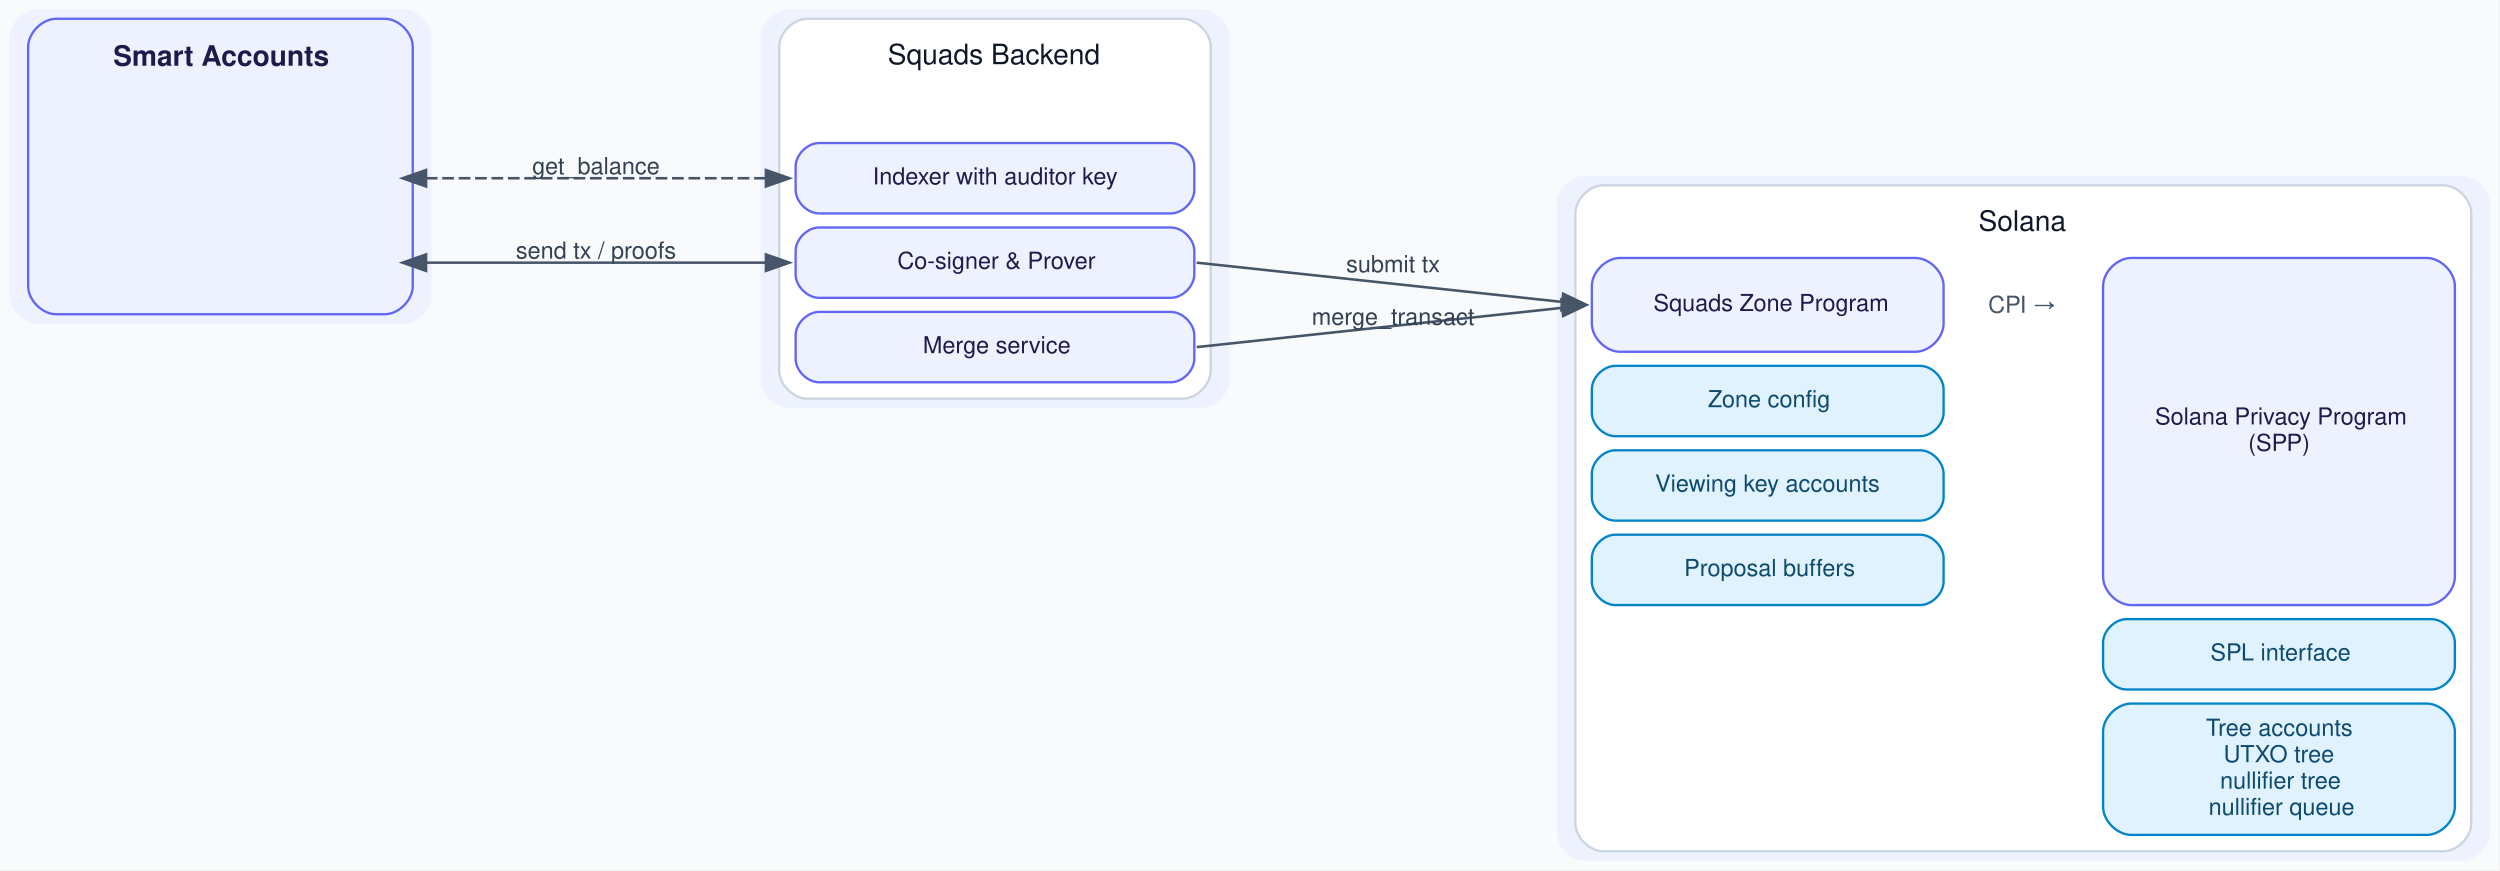
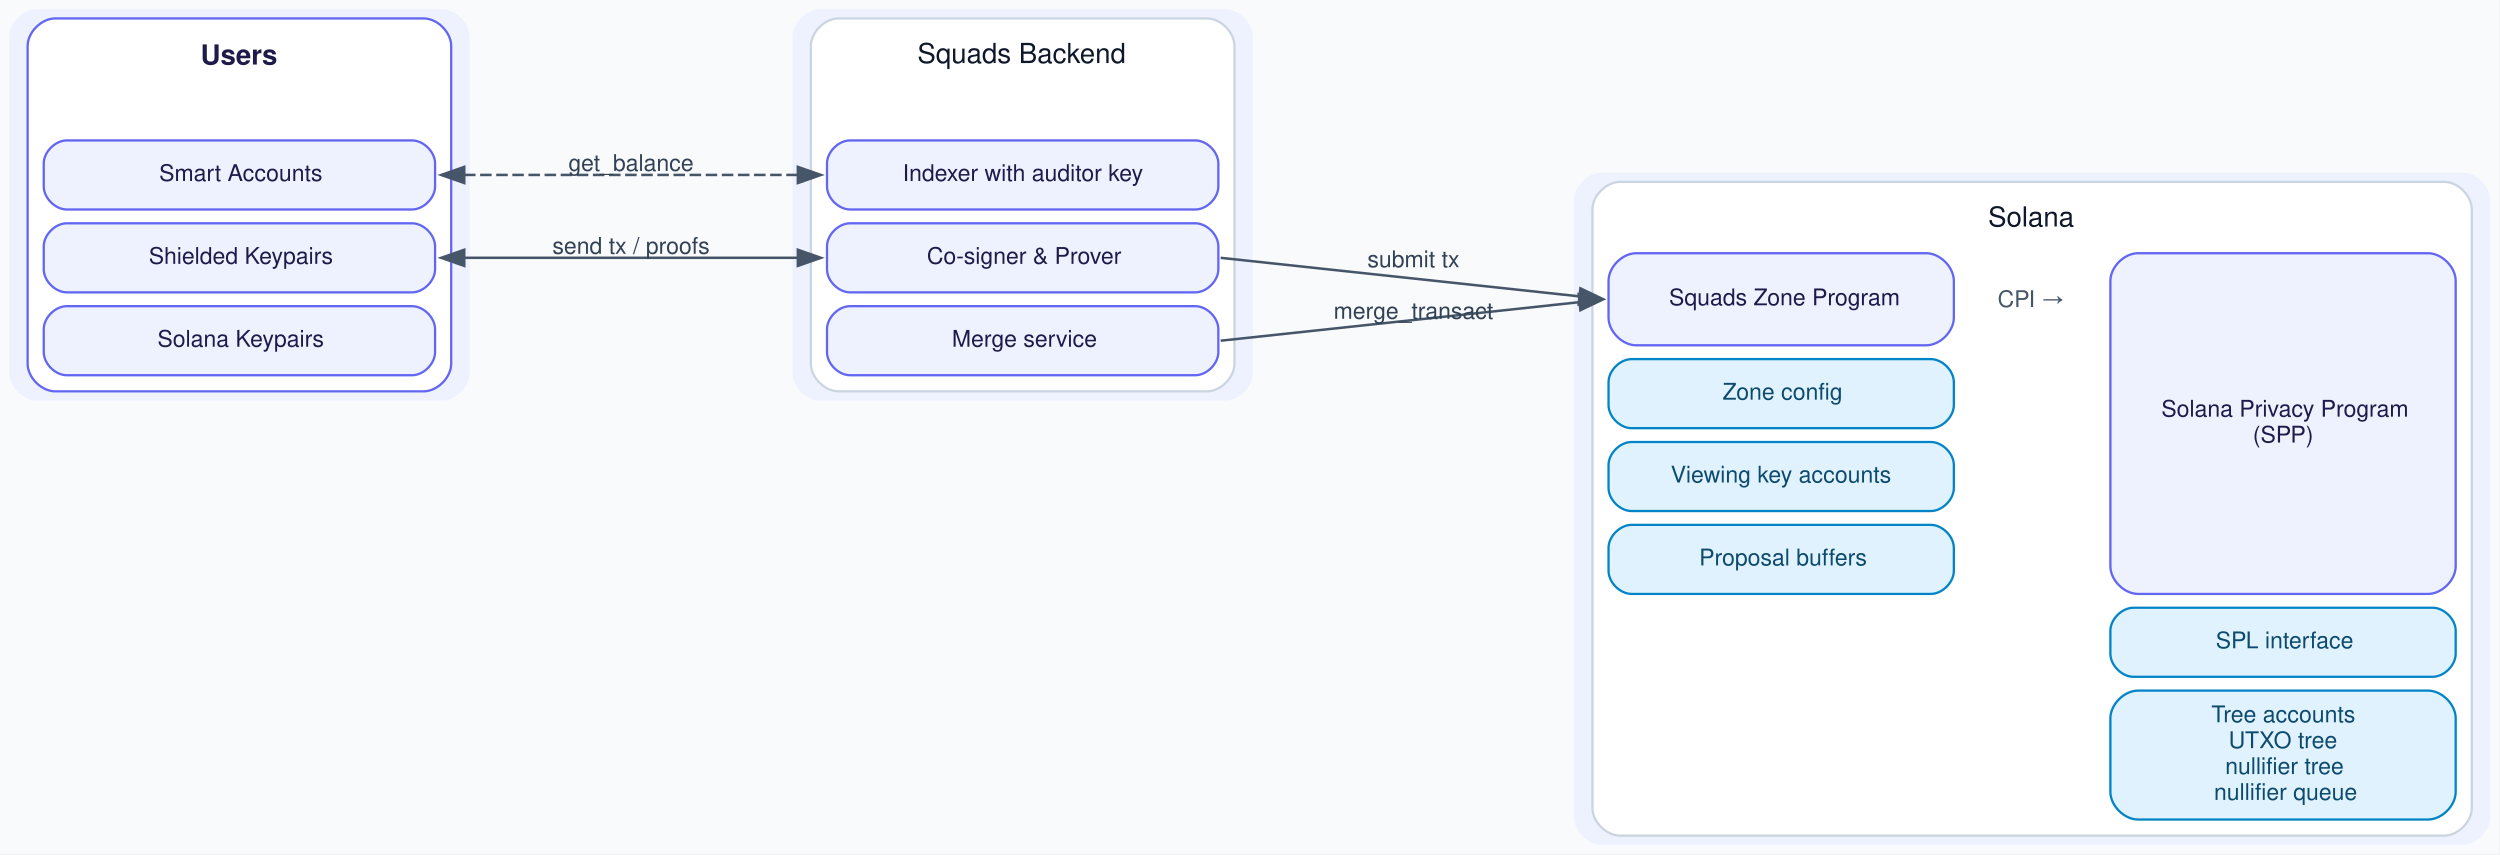
- <svg xmlns="http://www.w3.org/2000/svg" width="1066pt" height="371pt" viewBox="0.00 0.00 1066.00 371.00">
+ <svg xmlns="http://www.w3.org/2000/svg" width="1086pt" height="371pt" viewBox="0.00 0.00 1086.00 371.00">
  <g id="graph0" class="graph" transform="scale(1 1) rotate(0) translate(4 367)">
-     <polygon fill="#f8fafc" stroke="none" points="-4,4 -4,-367 1061.75,-367 1061.75,4 -4,4" />
+     <polygon fill="#f8fafc" stroke="none" points="-4,4 -4,-367 1081.75,-367 1081.75,4 -4,4" />
    <g id="node1" class="node">
-       <path fill="#eef2ff" stroke="none" stroke-width="1.2" d="M168,-363C168,-363 12,-363 12,-363 6,-363 0,-357 0,-351 0,-351 0,-241 0,-241 0,-235 6,-229 12,-229 12,-229 168,-229 168,-229 174,-229 180,-235 180,-241 180,-241 180,-351 180,-351 180,-357 174,-363 168,-363" />
-       <path fill="#eef2ff" stroke="none" d="M20,-233C20,-233 160,-233 160,-233 166,-233 172,-239 172,-245 172,-245 172,-347 172,-347 172,-353 166,-359 160,-359 160,-359 20,-359 20,-359 14,-359 8,-353 8,-347 8,-347 8,-245 8,-245 8,-239 14,-233 20,-233" />
-       <text xml:space="preserve" text-anchor="start" x="44.25" y="-338.98" font-family="Helvetica,sans-Serif" font-weight="bold" font-size="12.00" fill="#1e1b4b">Smart Accounts</text>
-       <path fill="none" stroke="#6366f1" d="M20,-233C20,-233 160,-233 160,-233 166,-233 172,-239 172,-245 172,-245 172,-347 172,-347 172,-353 166,-359 160,-359 160,-359 20,-359 20,-359 14,-359 8,-353 8,-347 8,-347 8,-245 8,-245 8,-239 14,-233 20,-233" />
+       <path fill="#eef2ff" stroke="none" stroke-width="1.2" d="M188,-363C188,-363 12,-363 12,-363 6,-363 0,-357 0,-351 0,-351 0,-205 0,-205 0,-199 6,-193 12,-193 12,-193 188,-193 188,-193 194,-193 200,-199 200,-205 200,-205 200,-351 200,-351 200,-357 194,-363 188,-363" />
+       <path fill="#ffffff" stroke="none" d="M20,-197C20,-197 180,-197 180,-197 186,-197 192,-203 192,-209 192,-209 192,-347 192,-347 192,-353 186,-359 180,-359 180,-359 20,-359 20,-359 14,-359 8,-353 8,-347 8,-347 8,-209 8,-209 8,-203 14,-197 20,-197" />
+       <text xml:space="preserve" text-anchor="start" x="83.12" y="-338.98" font-family="Helvetica,sans-Serif" font-weight="bold" font-size="12.00" fill="#1e1b4b">Users</text>
+       <path fill="#eef2ff" stroke="none" d="M25,-276C25,-276 175,-276 175,-276 180,-276 185,-281 185,-286 185,-286 185,-296 185,-296 185,-301 180,-306 175,-306 175,-306 25,-306 25,-306 20,-306 15,-301 15,-296 15,-296 15,-286 15,-286 15,-281 20,-276 25,-276" />
+       <path fill="none" stroke="#6366f1" d="M25,-276C25,-276 175,-276 175,-276 180,-276 185,-281 185,-286 185,-286 185,-296 185,-296 185,-301 180,-306 175,-306 175,-306 25,-306 25,-306 20,-306 15,-301 15,-296 15,-296 15,-286 15,-286 15,-281 20,-276 25,-276" />
+       <text xml:space="preserve" text-anchor="start" x="65.12" y="-288.38" font-family="Helvetica,sans-Serif" font-size="10.00" fill="#1e1b4b">Smart Accounts</text>
+       <path fill="#eef2ff" stroke="none" d="M25,-240C25,-240 175,-240 175,-240 180,-240 185,-245 185,-250 185,-250 185,-260 185,-260 185,-265 180,-270 175,-270 175,-270 25,-270 25,-270 20,-270 15,-265 15,-260 15,-260 15,-250 15,-250 15,-245 20,-240 25,-240" />
+       <path fill="none" stroke="#6366f1" d="M25,-240C25,-240 175,-240 175,-240 180,-240 185,-245 185,-250 185,-250 185,-260 185,-260 185,-265 180,-270 175,-270 175,-270 25,-270 25,-270 20,-270 15,-265 15,-260 15,-260 15,-250 15,-250 15,-245 20,-240 25,-240" />
+       <text xml:space="preserve" text-anchor="start" x="60.62" y="-252.38" font-family="Helvetica,sans-Serif" font-size="10.00" fill="#1e1b4b">Shielded Keypairs</text>
+       <path fill="#eef2ff" stroke="none" d="M25,-204C25,-204 175,-204 175,-204 180,-204 185,-209 185,-214 185,-214 185,-224 185,-224 185,-229 180,-234 175,-234 175,-234 25,-234 25,-234 20,-234 15,-229 15,-224 15,-224 15,-214 15,-214 15,-209 20,-204 25,-204" />
+       <path fill="none" stroke="#6366f1" d="M25,-204C25,-204 175,-204 175,-204 180,-204 185,-209 185,-214 185,-214 185,-224 185,-224 185,-229 180,-234 175,-234 175,-234 25,-234 25,-234 20,-234 15,-229 15,-224 15,-224 15,-214 15,-214 15,-209 20,-204 25,-204" />
+       <text xml:space="preserve" text-anchor="start" x="64.38" y="-216.38" font-family="Helvetica,sans-Serif" font-size="10.00" fill="#1e1b4b">Solana Keypairs</text>
+       <path fill="none" stroke="#6366f1" d="M20,-197C20,-197 180,-197 180,-197 186,-197 192,-203 192,-209 192,-209 192,-347 192,-347 192,-353 186,-359 180,-359 180,-359 20,-359 20,-359 14,-359 8,-353 8,-347 8,-347 8,-209 8,-209 8,-203 14,-197 20,-197" />
    </g>
    <g id="node2" class="node">
-       <path fill="#eef2ff" stroke="none" stroke-width="1.2" d="M508.25,-363C508.25,-363 332.25,-363 332.25,-363 326.25,-363 320.25,-357 320.25,-351 320.25,-351 320.25,-205 320.25,-205 320.25,-199 326.25,-193 332.25,-193 332.25,-193 508.25,-193 508.25,-193 514.25,-193 520.25,-199 520.25,-205 520.25,-205 520.25,-351 520.25,-351 520.25,-357 514.25,-363 508.25,-363" />
-       <path fill="#ffffff" stroke="none" d="M340.25,-197C340.25,-197 500.25,-197 500.25,-197 506.25,-197 512.25,-203 512.25,-209 512.25,-209 512.25,-347 512.25,-347 512.25,-353 506.25,-359 500.25,-359 500.25,-359 340.25,-359 340.25,-359 334.25,-359 328.25,-353 328.25,-347 328.25,-347 328.25,-209 328.25,-209 328.25,-203 334.25,-197 340.25,-197" />
-       <text xml:space="preserve" text-anchor="start" x="374.5" y="-339.62" font-family="Helvetica,sans-Serif" font-size="12.00" fill="#0f172a">Squads Backend</text>
-       <path fill="#eef2ff" stroke="none" d="M345.25,-276C345.25,-276 495.25,-276 495.25,-276 500.25,-276 505.25,-281 505.25,-286 505.25,-286 505.25,-296 505.25,-296 505.25,-301 500.25,-306 495.25,-306 495.25,-306 345.25,-306 345.25,-306 340.25,-306 335.25,-301 335.25,-296 335.25,-296 335.25,-286 335.25,-286 335.25,-281 340.25,-276 345.25,-276" />
-       <path fill="none" stroke="#6366f1" d="M345.25,-276C345.25,-276 495.25,-276 495.25,-276 500.25,-276 505.25,-281 505.25,-286 505.25,-286 505.25,-296 505.25,-296 505.25,-301 500.25,-306 495.25,-306 495.25,-306 345.25,-306 345.25,-306 340.25,-306 335.25,-301 335.25,-296 335.25,-296 335.25,-286 335.25,-286 335.25,-281 340.25,-276 345.25,-276" />
-       <text xml:space="preserve" text-anchor="start" x="368.12" y="-288.38" font-family="Helvetica,sans-Serif" font-size="10.00" fill="#1e1b4b">Indexer with auditor key</text>
-       <path fill="#eef2ff" stroke="none" d="M345.25,-240C345.25,-240 495.25,-240 495.25,-240 500.25,-240 505.25,-245 505.25,-250 505.25,-250 505.25,-260 505.25,-260 505.25,-265 500.25,-270 495.25,-270 495.25,-270 345.25,-270 345.25,-270 340.25,-270 335.25,-265 335.25,-260 335.25,-260 335.25,-250 335.25,-250 335.25,-245 340.25,-240 345.25,-240" />
-       <path fill="none" stroke="#6366f1" d="M345.25,-240C345.25,-240 495.25,-240 495.25,-240 500.25,-240 505.25,-245 505.25,-250 505.25,-250 505.25,-260 505.25,-260 505.25,-265 500.25,-270 495.25,-270 495.25,-270 345.25,-270 345.25,-270 340.25,-270 335.25,-265 335.25,-260 335.25,-260 335.25,-250 335.25,-250 335.25,-245 340.25,-240 345.25,-240" />
-       <text xml:space="preserve" text-anchor="start" x="378.62" y="-252.38" font-family="Helvetica,sans-Serif" font-size="10.00" fill="#1e1b4b">Co-signer &amp; Prover</text>
-       <path fill="#eef2ff" stroke="none" d="M345.25,-204C345.25,-204 495.25,-204 495.25,-204 500.25,-204 505.25,-209 505.25,-214 505.25,-214 505.25,-224 505.25,-224 505.25,-229 500.25,-234 495.25,-234 495.25,-234 345.25,-234 345.25,-234 340.25,-234 335.25,-229 335.25,-224 335.25,-224 335.25,-214 335.25,-214 335.25,-209 340.25,-204 345.25,-204" />
-       <path fill="none" stroke="#6366f1" d="M345.25,-204C345.25,-204 495.25,-204 495.25,-204 500.25,-204 505.25,-209 505.25,-214 505.25,-214 505.25,-224 505.25,-224 505.25,-229 500.25,-234 495.25,-234 495.25,-234 345.25,-234 345.25,-234 340.25,-234 335.25,-229 335.25,-224 335.25,-224 335.25,-214 335.25,-214 335.25,-209 340.25,-204 345.25,-204" />
-       <text xml:space="preserve" text-anchor="start" x="389.5" y="-216.38" font-family="Helvetica,sans-Serif" font-size="10.00" fill="#1e1b4b">Merge service</text>
-       <path fill="none" stroke="#cbd5e1" d="M340.25,-197C340.25,-197 500.25,-197 500.25,-197 506.25,-197 512.25,-203 512.25,-209 512.25,-209 512.25,-347 512.25,-347 512.25,-353 506.25,-359 500.25,-359 500.25,-359 340.25,-359 340.25,-359 334.25,-359 328.25,-353 328.25,-347 328.25,-347 328.25,-209 328.25,-209 328.25,-203 334.25,-197 340.25,-197" />
+       <path fill="#eef2ff" stroke="none" stroke-width="1.2" d="M528.25,-363C528.25,-363 352.25,-363 352.25,-363 346.25,-363 340.25,-357 340.25,-351 340.25,-351 340.25,-205 340.25,-205 340.25,-199 346.25,-193 352.25,-193 352.25,-193 528.25,-193 528.25,-193 534.25,-193 540.25,-199 540.25,-205 540.25,-205 540.25,-351 540.25,-351 540.25,-357 534.25,-363 528.25,-363" />
+       <path fill="#ffffff" stroke="none" d="M360.25,-197C360.25,-197 520.25,-197 520.25,-197 526.25,-197 532.25,-203 532.25,-209 532.25,-209 532.25,-347 532.25,-347 532.25,-353 526.25,-359 520.25,-359 520.25,-359 360.25,-359 360.25,-359 354.25,-359 348.25,-353 348.25,-347 348.25,-347 348.25,-209 348.25,-209 348.25,-203 354.25,-197 360.25,-197" />
+       <text xml:space="preserve" text-anchor="start" x="394.5" y="-339.62" font-family="Helvetica,sans-Serif" font-size="12.00" fill="#0f172a">Squads Backend</text>
+       <path fill="#eef2ff" stroke="none" d="M365.25,-276C365.25,-276 515.25,-276 515.25,-276 520.25,-276 525.25,-281 525.25,-286 525.25,-286 525.25,-296 525.25,-296 525.25,-301 520.25,-306 515.25,-306 515.25,-306 365.25,-306 365.25,-306 360.25,-306 355.25,-301 355.25,-296 355.25,-296 355.25,-286 355.25,-286 355.25,-281 360.25,-276 365.25,-276" />
+       <path fill="none" stroke="#6366f1" d="M365.25,-276C365.25,-276 515.25,-276 515.25,-276 520.25,-276 525.25,-281 525.25,-286 525.25,-286 525.25,-296 525.25,-296 525.25,-301 520.25,-306 515.25,-306 515.25,-306 365.25,-306 365.25,-306 360.25,-306 355.25,-301 355.25,-296 355.25,-296 355.25,-286 355.25,-286 355.25,-281 360.25,-276 365.25,-276" />
+       <text xml:space="preserve" text-anchor="start" x="388.12" y="-288.38" font-family="Helvetica,sans-Serif" font-size="10.00" fill="#1e1b4b">Indexer with auditor key</text>
+       <path fill="#eef2ff" stroke="none" d="M365.25,-240C365.25,-240 515.25,-240 515.25,-240 520.25,-240 525.25,-245 525.25,-250 525.25,-250 525.25,-260 525.25,-260 525.25,-265 520.25,-270 515.25,-270 515.25,-270 365.25,-270 365.25,-270 360.25,-270 355.25,-265 355.25,-260 355.25,-260 355.25,-250 355.25,-250 355.25,-245 360.25,-240 365.25,-240" />
+       <path fill="none" stroke="#6366f1" d="M365.25,-240C365.25,-240 515.25,-240 515.25,-240 520.25,-240 525.25,-245 525.25,-250 525.25,-250 525.25,-260 525.25,-260 525.25,-265 520.25,-270 515.25,-270 515.25,-270 365.25,-270 365.25,-270 360.25,-270 355.25,-265 355.25,-260 355.25,-260 355.25,-250 355.25,-250 355.25,-245 360.25,-240 365.25,-240" />
+       <text xml:space="preserve" text-anchor="start" x="398.62" y="-252.38" font-family="Helvetica,sans-Serif" font-size="10.00" fill="#1e1b4b">Co-signer &amp; Prover</text>
+       <path fill="#eef2ff" stroke="none" d="M365.25,-204C365.25,-204 515.25,-204 515.25,-204 520.25,-204 525.25,-209 525.25,-214 525.25,-214 525.25,-224 525.25,-224 525.25,-229 520.25,-234 515.25,-234 515.25,-234 365.25,-234 365.25,-234 360.25,-234 355.25,-229 355.25,-224 355.25,-224 355.25,-214 355.25,-214 355.25,-209 360.25,-204 365.25,-204" />
+       <path fill="none" stroke="#6366f1" d="M365.25,-204C365.25,-204 515.25,-204 515.25,-204 520.25,-204 525.25,-209 525.25,-214 525.25,-214 525.25,-224 525.25,-224 525.25,-229 520.25,-234 515.25,-234 515.25,-234 365.25,-234 365.25,-234 360.25,-234 355.25,-229 355.25,-224 355.25,-224 355.25,-214 355.25,-214 355.25,-209 360.25,-204 365.25,-204" />
+       <text xml:space="preserve" text-anchor="start" x="409.5" y="-216.38" font-family="Helvetica,sans-Serif" font-size="10.00" fill="#1e1b4b">Merge service</text>
+       <path fill="none" stroke="#cbd5e1" d="M360.25,-197C360.25,-197 520.25,-197 520.25,-197 526.25,-197 532.25,-203 532.25,-209 532.25,-209 532.25,-347 532.25,-347 532.25,-353 526.25,-359 520.25,-359 520.25,-359 360.25,-359 360.25,-359 354.25,-359 348.25,-353 348.25,-347 348.25,-347 348.25,-209 348.25,-209 348.25,-203 354.25,-197 360.25,-197" />
    </g>
    <g id="edge1" class="edge">
-       <path fill="none" stroke="#475569" stroke-width="1.1" stroke-dasharray="5,2" d="M177.56,-291C208.3,-291 291.78,-291 322.6,-291" />
-       <polygon fill="#475569" stroke="#475569" stroke-width="1.1" points="177.66,-287.5 167.66,-291 177.66,-294.5 177.66,-287.5" />
-       <polygon fill="#475569" stroke="#475569" stroke-width="1.1" points="322.59,-294.5 332.59,-291 322.59,-287.5 322.59,-294.5" />
-       <text xml:space="preserve" text-anchor="middle" x="250.12" y="-292.75" font-family="Helvetica,sans-Serif" font-size="10.00" fill="#334155">get_balance</text>
+       <path fill="none" stroke="#475569" stroke-width="1.1" stroke-dasharray="5,2" d="M197.56,-291C228.3,-291 311.78,-291 342.6,-291" />
+       <polygon fill="#475569" stroke="#475569" stroke-width="1.1" points="197.66,-287.5 187.66,-291 197.66,-294.5 197.66,-287.5" />
+       <polygon fill="#475569" stroke="#475569" stroke-width="1.1" points="342.59,-294.5 352.59,-291 342.59,-287.5 342.59,-294.5" />
+       <text xml:space="preserve" text-anchor="middle" x="270.12" y="-292.75" font-family="Helvetica,sans-Serif" font-size="10.00" fill="#334155">get_balance</text>
    </g>
    <g id="edge2" class="edge">
-       <path fill="none" stroke="#475569" stroke-width="1.1" d="M177.56,-255C208.3,-255 291.78,-255 322.6,-255" />
-       <polygon fill="#475569" stroke="#475569" stroke-width="1.1" points="177.66,-251.5 167.66,-255 177.66,-258.5 177.66,-251.5" />
-       <polygon fill="#475569" stroke="#475569" stroke-width="1.1" points="322.59,-258.5 332.59,-255 322.59,-251.5 322.59,-258.5" />
-       <text xml:space="preserve" text-anchor="middle" x="250.12" y="-256.75" font-family="Helvetica,sans-Serif" font-size="10.00" fill="#334155">send tx / proofs</text>
+       <path fill="none" stroke="#475569" stroke-width="1.1" d="M197.56,-255C228.3,-255 311.78,-255 342.6,-255" />
+       <polygon fill="#475569" stroke="#475569" stroke-width="1.1" points="197.66,-251.5 187.66,-255 197.66,-258.5 197.66,-251.5" />
+       <polygon fill="#475569" stroke="#475569" stroke-width="1.1" points="342.59,-258.5 352.59,-255 342.59,-251.5 342.59,-258.5" />
+       <text xml:space="preserve" text-anchor="middle" x="270.12" y="-256.75" font-family="Helvetica,sans-Serif" font-size="10.00" fill="#334155">send tx / proofs</text>
    </g>
    <g id="node3" class="node">
-       <path fill="#eef2ff" stroke="none" stroke-width="1.2" d="M1045.75,-292C1045.75,-292 671.75,-292 671.75,-292 665.75,-292 659.75,-286 659.75,-280 659.75,-280 659.75,-12 659.75,-12 659.75,-6 665.75,0 671.75,0 671.75,0 1045.75,0 1045.75,0 1051.75,0 1057.75,-6 1057.75,-12 1057.75,-12 1057.75,-280 1057.75,-280 1057.75,-286 1051.75,-292 1045.75,-292" />
-       <path fill="#ffffff" stroke="none" d="M679.75,-4C679.75,-4 1037.75,-4 1037.75,-4 1043.75,-4 1049.75,-10 1049.75,-16 1049.75,-16 1049.75,-276 1049.75,-276 1049.75,-282 1043.75,-288 1037.75,-288 1037.75,-288 679.75,-288 679.75,-288 673.75,-288 667.75,-282 667.75,-276 667.75,-276 667.75,-16 667.75,-16 667.75,-10 673.75,-4 679.75,-4" />
-       <text xml:space="preserve" text-anchor="start" x="839.62" y="-268.62" font-family="Helvetica,sans-Serif" font-size="12.00" fill="#0f172a">Solana</text>
-       <path fill="#eef2ff" stroke="none" d="M686.75,-217C686.75,-217 812.75,-217 812.75,-217 818.75,-217 824.75,-223 824.75,-229 824.75,-229 824.75,-245 824.75,-245 824.75,-251 818.75,-257 812.75,-257 812.75,-257 686.75,-257 686.75,-257 680.75,-257 674.75,-251 674.75,-245 674.75,-245 674.75,-229 674.75,-229 674.75,-223 680.75,-217 686.75,-217" />
-       <path fill="none" stroke="#6366f1" d="M686.75,-217C686.75,-217 812.75,-217 812.75,-217 818.75,-217 824.75,-223 824.75,-229 824.75,-229 824.75,-245 824.75,-245 824.75,-251 818.75,-257 812.75,-257 812.75,-257 686.75,-257 686.75,-257 680.75,-257 674.75,-251 674.75,-245 674.75,-245 674.75,-229 674.75,-229 674.75,-223 680.75,-217 686.75,-217" />
-       <text xml:space="preserve" text-anchor="start" x="701" y="-234.38" font-family="Helvetica,sans-Serif" font-size="10.00" fill="#1e1b4b">Squads Zone Program</text>
-       <text xml:space="preserve" text-anchor="start" x="843.75" y="-233.62" font-family="Helvetica,sans-Serif" font-size="10.00" fill="#475569">CPI →</text>
-       <path fill="#eef2ff" stroke="none" d="M904.75,-109C904.75,-109 1030.75,-109 1030.75,-109 1036.75,-109 1042.75,-115 1042.75,-121 1042.75,-121 1042.75,-245 1042.75,-245 1042.75,-251 1036.75,-257 1030.75,-257 1030.75,-257 904.75,-257 904.75,-257 898.75,-257 892.75,-251 892.75,-245 892.75,-245 892.75,-121 892.75,-121 892.75,-115 898.75,-109 904.75,-109" />
-       <path fill="none" stroke="#6366f1" d="M904.75,-109C904.75,-109 1030.75,-109 1030.75,-109 1036.75,-109 1042.75,-115 1042.75,-121 1042.75,-121 1042.75,-245 1042.75,-245 1042.75,-251 1036.75,-257 1030.75,-257 1030.75,-257 904.75,-257 904.75,-257 898.75,-257 892.75,-251 892.75,-245 892.75,-245 892.75,-121 892.75,-121 892.75,-115 898.75,-109 904.75,-109" />
-       <text xml:space="preserve" text-anchor="start" x="914.88" y="-186" font-family="Helvetica,sans-Serif" font-size="10.00" fill="#1e1b4b">Solana Privacy Program</text>
-       <text xml:space="preserve" text-anchor="start" x="954.62" y="-174.75" font-family="Helvetica,sans-Serif" font-size="10.00" fill="#1e1b4b">(SPP)</text>
-       <path fill="#e0f2fe" stroke="none" d="M684.75,-181C684.75,-181 814.75,-181 814.75,-181 819.75,-181 824.75,-186 824.75,-191 824.75,-191 824.75,-201 824.75,-201 824.75,-206 819.75,-211 814.75,-211 814.75,-211 684.75,-211 684.75,-211 679.75,-211 674.75,-206 674.75,-201 674.75,-201 674.75,-191 674.75,-191 674.75,-186 679.75,-181 684.75,-181" />
-       <path fill="none" stroke="#0284c7" d="M684.75,-181C684.75,-181 814.75,-181 814.75,-181 819.75,-181 824.75,-186 824.75,-191 824.75,-191 824.75,-201 824.75,-201 824.75,-206 819.75,-211 814.75,-211 814.75,-211 684.75,-211 684.75,-211 679.75,-211 674.75,-206 674.75,-201 674.75,-201 674.75,-191 674.75,-191 674.75,-186 679.75,-181 684.75,-181" />
-       <text xml:space="preserve" text-anchor="start" x="724.25" y="-193.38" font-family="Helvetica,sans-Serif" font-size="10.00" fill="#0c4a6e">Zone config</text>
-       <path fill="#e0f2fe" stroke="none" d="M684.75,-145C684.75,-145 814.75,-145 814.75,-145 819.75,-145 824.75,-150 824.75,-155 824.75,-155 824.75,-165 824.75,-165 824.75,-170 819.75,-175 814.75,-175 814.75,-175 684.75,-175 684.75,-175 679.75,-175 674.75,-170 674.75,-165 674.75,-165 674.75,-155 674.75,-155 674.75,-150 679.75,-145 684.75,-145" />
-       <path fill="none" stroke="#0284c7" d="M684.75,-145C684.75,-145 814.75,-145 814.75,-145 819.75,-145 824.75,-150 824.75,-155 824.75,-155 824.75,-165 824.75,-165 824.75,-170 819.75,-175 814.75,-175 814.75,-175 684.75,-175 684.75,-175 679.75,-175 674.75,-170 674.75,-165 674.75,-165 674.75,-155 674.75,-155 674.75,-150 679.75,-145 684.75,-145" />
-       <text xml:space="preserve" text-anchor="start" x="701.75" y="-157.38" font-family="Helvetica,sans-Serif" font-size="10.00" fill="#0c4a6e">Viewing key accounts</text>
-       <path fill="#e0f2fe" stroke="none" d="M684.75,-109C684.75,-109 814.75,-109 814.75,-109 819.75,-109 824.75,-114 824.75,-119 824.75,-119 824.75,-129 824.75,-129 824.75,-134 819.75,-139 814.75,-139 814.75,-139 684.75,-139 684.75,-139 679.75,-139 674.75,-134 674.75,-129 674.75,-129 674.75,-119 674.75,-119 674.75,-114 679.75,-109 684.75,-109" />
-       <path fill="none" stroke="#0284c7" d="M684.75,-109C684.75,-109 814.75,-109 814.75,-109 819.75,-109 824.75,-114 824.75,-119 824.75,-119 824.75,-129 824.75,-129 824.75,-134 819.75,-139 814.75,-139 814.75,-139 684.75,-139 684.75,-139 679.75,-139 674.75,-134 674.75,-129 674.75,-129 674.75,-119 674.75,-119 674.75,-114 679.75,-109 684.75,-109" />
-       <text xml:space="preserve" text-anchor="start" x="714.12" y="-121.38" font-family="Helvetica,sans-Serif" font-size="10.00" fill="#0c4a6e">Proposal buffers</text>
-       <path fill="#e0f2fe" stroke="none" d="M902.75,-73C902.75,-73 1032.75,-73 1032.75,-73 1037.75,-73 1042.75,-78 1042.75,-83 1042.75,-83 1042.75,-93 1042.75,-93 1042.75,-98 1037.75,-103 1032.75,-103 1032.75,-103 902.75,-103 902.75,-103 897.75,-103 892.75,-98 892.75,-93 892.75,-93 892.75,-83 892.75,-83 892.75,-78 897.75,-73 902.75,-73" />
-       <path fill="none" stroke="#0284c7" d="M902.75,-73C902.75,-73 1032.75,-73 1032.75,-73 1037.75,-73 1042.75,-78 1042.75,-83 1042.75,-83 1042.75,-93 1042.75,-93 1042.75,-98 1037.75,-103 1032.75,-103 1032.75,-103 902.75,-103 902.75,-103 897.75,-103 892.75,-98 892.75,-93 892.75,-93 892.75,-83 892.75,-83 892.75,-78 897.75,-73 902.75,-73" />
-       <text xml:space="preserve" text-anchor="start" x="938.5" y="-85.38" font-family="Helvetica,sans-Serif" font-size="10.00" fill="#0c4a6e">SPL interface</text>
-       <path fill="#e0f2fe" stroke="none" d="M904.75,-11C904.75,-11 1030.75,-11 1030.75,-11 1036.75,-11 1042.75,-17 1042.75,-23 1042.75,-23 1042.75,-55 1042.75,-55 1042.75,-61 1036.75,-67 1030.75,-67 1030.75,-67 904.75,-67 904.75,-67 898.75,-67 892.75,-61 892.75,-55 892.75,-55 892.75,-23 892.75,-23 892.75,-17 898.75,-11 904.75,-11" />
-       <path fill="none" stroke="#0284c7" d="M904.75,-11C904.75,-11 1030.75,-11 1030.75,-11 1036.75,-11 1042.75,-17 1042.75,-23 1042.75,-23 1042.75,-55 1042.75,-55 1042.75,-61 1036.75,-67 1030.75,-67 1030.75,-67 904.75,-67 904.75,-67 898.75,-67 892.75,-61 892.75,-55 892.75,-55 892.75,-23 892.75,-23 892.75,-17 898.75,-11 904.75,-11" />
-       <text xml:space="preserve" text-anchor="start" x="936.62" y="-53.25" font-family="Helvetica,sans-Serif" font-size="10.00" fill="#0c4a6e">Tree accounts</text>
-       <text xml:space="preserve" text-anchor="start" x="944.12" y="-42" font-family="Helvetica,sans-Serif" font-size="10.00" fill="#0c4a6e">UTXO tree</text>
-       <text xml:space="preserve" text-anchor="start" x="942.62" y="-30.75" font-family="Helvetica,sans-Serif" font-size="10.00" fill="#0c4a6e">nullifier tree</text>
-       <text xml:space="preserve" text-anchor="start" x="937.75" y="-19.5" font-family="Helvetica,sans-Serif" font-size="10.00" fill="#0c4a6e">nullifier queue</text>
-       <path fill="none" stroke="#cbd5e1" d="M679.75,-4C679.75,-4 1037.75,-4 1037.75,-4 1043.75,-4 1049.75,-10 1049.75,-16 1049.75,-16 1049.75,-276 1049.75,-276 1049.75,-282 1043.75,-288 1037.75,-288 1037.75,-288 679.75,-288 679.75,-288 673.75,-288 667.75,-282 667.75,-276 667.75,-276 667.75,-16 667.75,-16 667.75,-10 673.75,-4 679.75,-4" />
+       <path fill="#eef2ff" stroke="none" stroke-width="1.2" d="M1065.75,-292C1065.75,-292 691.75,-292 691.75,-292 685.75,-292 679.75,-286 679.75,-280 679.75,-280 679.75,-12 679.75,-12 679.75,-6 685.75,0 691.75,0 691.75,0 1065.75,0 1065.75,0 1071.75,0 1077.75,-6 1077.75,-12 1077.75,-12 1077.75,-280 1077.75,-280 1077.75,-286 1071.75,-292 1065.75,-292" />
+       <path fill="#ffffff" stroke="none" d="M699.75,-4C699.75,-4 1057.75,-4 1057.75,-4 1063.75,-4 1069.75,-10 1069.75,-16 1069.75,-16 1069.75,-276 1069.75,-276 1069.75,-282 1063.75,-288 1057.75,-288 1057.75,-288 699.75,-288 699.75,-288 693.75,-288 687.75,-282 687.75,-276 687.75,-276 687.75,-16 687.75,-16 687.75,-10 693.75,-4 699.75,-4" />
+       <text xml:space="preserve" text-anchor="start" x="859.62" y="-268.62" font-family="Helvetica,sans-Serif" font-size="12.00" fill="#0f172a">Solana</text>
+       <path fill="#eef2ff" stroke="none" d="M706.75,-217C706.75,-217 832.75,-217 832.75,-217 838.75,-217 844.75,-223 844.75,-229 844.75,-229 844.75,-245 844.75,-245 844.75,-251 838.75,-257 832.75,-257 832.75,-257 706.75,-257 706.75,-257 700.75,-257 694.75,-251 694.75,-245 694.75,-245 694.75,-229 694.75,-229 694.75,-223 700.75,-217 706.75,-217" />
+       <path fill="none" stroke="#6366f1" d="M706.75,-217C706.75,-217 832.75,-217 832.75,-217 838.75,-217 844.75,-223 844.75,-229 844.75,-229 844.75,-245 844.75,-245 844.75,-251 838.75,-257 832.75,-257 832.75,-257 706.75,-257 706.75,-257 700.75,-257 694.75,-251 694.75,-245 694.75,-245 694.75,-229 694.75,-229 694.75,-223 700.75,-217 706.75,-217" />
+       <text xml:space="preserve" text-anchor="start" x="721" y="-234.38" font-family="Helvetica,sans-Serif" font-size="10.00" fill="#1e1b4b">Squads Zone Program</text>
+       <text xml:space="preserve" text-anchor="start" x="863.75" y="-233.62" font-family="Helvetica,sans-Serif" font-size="10.00" fill="#475569">CPI →</text>
+       <path fill="#eef2ff" stroke="none" d="M924.75,-109C924.75,-109 1050.75,-109 1050.75,-109 1056.75,-109 1062.75,-115 1062.75,-121 1062.75,-121 1062.75,-245 1062.75,-245 1062.75,-251 1056.75,-257 1050.75,-257 1050.75,-257 924.75,-257 924.75,-257 918.75,-257 912.75,-251 912.75,-245 912.75,-245 912.75,-121 912.75,-121 912.75,-115 918.75,-109 924.75,-109" />
+       <path fill="none" stroke="#6366f1" d="M924.75,-109C924.75,-109 1050.75,-109 1050.75,-109 1056.75,-109 1062.75,-115 1062.75,-121 1062.75,-121 1062.75,-245 1062.75,-245 1062.75,-251 1056.75,-257 1050.75,-257 1050.75,-257 924.75,-257 924.75,-257 918.75,-257 912.75,-251 912.75,-245 912.75,-245 912.75,-121 912.75,-121 912.75,-115 918.75,-109 924.75,-109" />
+       <text xml:space="preserve" text-anchor="start" x="934.88" y="-186" font-family="Helvetica,sans-Serif" font-size="10.00" fill="#1e1b4b">Solana Privacy Program</text>
+       <text xml:space="preserve" text-anchor="start" x="974.62" y="-174.75" font-family="Helvetica,sans-Serif" font-size="10.00" fill="#1e1b4b">(SPP)</text>
+       <path fill="#e0f2fe" stroke="none" d="M704.75,-181C704.75,-181 834.75,-181 834.75,-181 839.75,-181 844.75,-186 844.75,-191 844.75,-191 844.75,-201 844.75,-201 844.75,-206 839.75,-211 834.75,-211 834.75,-211 704.75,-211 704.75,-211 699.75,-211 694.75,-206 694.75,-201 694.75,-201 694.75,-191 694.75,-191 694.75,-186 699.75,-181 704.75,-181" />
+       <path fill="none" stroke="#0284c7" d="M704.75,-181C704.75,-181 834.75,-181 834.75,-181 839.75,-181 844.75,-186 844.75,-191 844.75,-191 844.75,-201 844.75,-201 844.75,-206 839.75,-211 834.75,-211 834.75,-211 704.75,-211 704.75,-211 699.75,-211 694.75,-206 694.75,-201 694.75,-201 694.75,-191 694.75,-191 694.75,-186 699.75,-181 704.75,-181" />
+       <text xml:space="preserve" text-anchor="start" x="744.25" y="-193.38" font-family="Helvetica,sans-Serif" font-size="10.00" fill="#0c4a6e">Zone config</text>
+       <path fill="#e0f2fe" stroke="none" d="M704.75,-145C704.75,-145 834.75,-145 834.75,-145 839.75,-145 844.75,-150 844.75,-155 844.75,-155 844.75,-165 844.75,-165 844.75,-170 839.75,-175 834.75,-175 834.75,-175 704.75,-175 704.75,-175 699.75,-175 694.75,-170 694.75,-165 694.75,-165 694.75,-155 694.75,-155 694.75,-150 699.75,-145 704.75,-145" />
+       <path fill="none" stroke="#0284c7" d="M704.75,-145C704.75,-145 834.75,-145 834.75,-145 839.75,-145 844.75,-150 844.75,-155 844.75,-155 844.75,-165 844.75,-165 844.75,-170 839.75,-175 834.75,-175 834.75,-175 704.75,-175 704.75,-175 699.75,-175 694.75,-170 694.75,-165 694.75,-165 694.75,-155 694.75,-155 694.75,-150 699.75,-145 704.75,-145" />
+       <text xml:space="preserve" text-anchor="start" x="721.75" y="-157.38" font-family="Helvetica,sans-Serif" font-size="10.00" fill="#0c4a6e">Viewing key accounts</text>
+       <path fill="#e0f2fe" stroke="none" d="M704.75,-109C704.75,-109 834.75,-109 834.75,-109 839.75,-109 844.75,-114 844.75,-119 844.75,-119 844.75,-129 844.75,-129 844.75,-134 839.75,-139 834.75,-139 834.75,-139 704.75,-139 704.75,-139 699.75,-139 694.75,-134 694.75,-129 694.75,-129 694.75,-119 694.75,-119 694.75,-114 699.75,-109 704.75,-109" />
+       <path fill="none" stroke="#0284c7" d="M704.75,-109C704.75,-109 834.75,-109 834.75,-109 839.75,-109 844.75,-114 844.75,-119 844.75,-119 844.75,-129 844.75,-129 844.75,-134 839.75,-139 834.75,-139 834.75,-139 704.75,-139 704.75,-139 699.75,-139 694.75,-134 694.75,-129 694.75,-129 694.75,-119 694.75,-119 694.75,-114 699.75,-109 704.75,-109" />
+       <text xml:space="preserve" text-anchor="start" x="734.12" y="-121.38" font-family="Helvetica,sans-Serif" font-size="10.00" fill="#0c4a6e">Proposal buffers</text>
+       <path fill="#e0f2fe" stroke="none" d="M922.75,-73C922.75,-73 1052.75,-73 1052.75,-73 1057.75,-73 1062.75,-78 1062.75,-83 1062.75,-83 1062.75,-93 1062.75,-93 1062.75,-98 1057.75,-103 1052.75,-103 1052.75,-103 922.75,-103 922.75,-103 917.75,-103 912.75,-98 912.75,-93 912.75,-93 912.75,-83 912.75,-83 912.75,-78 917.75,-73 922.75,-73" />
+       <path fill="none" stroke="#0284c7" d="M922.75,-73C922.75,-73 1052.75,-73 1052.75,-73 1057.75,-73 1062.75,-78 1062.75,-83 1062.75,-83 1062.75,-93 1062.75,-93 1062.75,-98 1057.75,-103 1052.75,-103 1052.75,-103 922.75,-103 922.75,-103 917.75,-103 912.75,-98 912.75,-93 912.75,-93 912.75,-83 912.75,-83 912.75,-78 917.75,-73 922.75,-73" />
+       <text xml:space="preserve" text-anchor="start" x="958.5" y="-85.38" font-family="Helvetica,sans-Serif" font-size="10.00" fill="#0c4a6e">SPL interface</text>
+       <path fill="#e0f2fe" stroke="none" d="M924.75,-11C924.75,-11 1050.75,-11 1050.75,-11 1056.75,-11 1062.75,-17 1062.75,-23 1062.75,-23 1062.75,-55 1062.75,-55 1062.75,-61 1056.75,-67 1050.75,-67 1050.75,-67 924.75,-67 924.75,-67 918.75,-67 912.75,-61 912.75,-55 912.75,-55 912.75,-23 912.75,-23 912.75,-17 918.75,-11 924.75,-11" />
+       <path fill="none" stroke="#0284c7" d="M924.75,-11C924.75,-11 1050.75,-11 1050.75,-11 1056.75,-11 1062.75,-17 1062.75,-23 1062.75,-23 1062.75,-55 1062.75,-55 1062.75,-61 1056.75,-67 1050.75,-67 1050.75,-67 924.75,-67 924.75,-67 918.75,-67 912.75,-61 912.75,-55 912.75,-55 912.75,-23 912.75,-23 912.75,-17 918.75,-11 924.75,-11" />
+       <text xml:space="preserve" text-anchor="start" x="956.62" y="-53.25" font-family="Helvetica,sans-Serif" font-size="10.00" fill="#0c4a6e">Tree accounts</text>
+       <text xml:space="preserve" text-anchor="start" x="964.12" y="-42" font-family="Helvetica,sans-Serif" font-size="10.00" fill="#0c4a6e">UTXO tree</text>
+       <text xml:space="preserve" text-anchor="start" x="962.62" y="-30.75" font-family="Helvetica,sans-Serif" font-size="10.00" fill="#0c4a6e">nullifier tree</text>
+       <text xml:space="preserve" text-anchor="start" x="957.75" y="-19.5" font-family="Helvetica,sans-Serif" font-size="10.00" fill="#0c4a6e">nullifier queue</text>
+       <path fill="none" stroke="#cbd5e1" d="M699.75,-4C699.75,-4 1057.75,-4 1057.75,-4 1063.75,-4 1069.75,-10 1069.75,-16 1069.75,-16 1069.75,-276 1069.75,-276 1069.75,-282 1063.75,-288 1057.75,-288 1057.75,-288 699.75,-288 699.75,-288 693.75,-288 687.75,-282 687.75,-276 687.75,-276 687.75,-16 687.75,-16 687.75,-10 693.75,-4 699.75,-4" />
    </g>
    <g id="edge3" class="edge">
-       <path fill="none" stroke="#475569" stroke-width="1.1" d="M506.25,-255C506.25,-255 624.39,-242.3 662.24,-238.24" />
-       <polygon fill="#475569" stroke="#475569" stroke-width="1.1" points="662.53,-241.73 672.09,-237.18 661.78,-234.77 662.53,-241.73" />
-       <text xml:space="preserve" text-anchor="middle" x="590" y="-250.93" font-family="Helvetica,sans-Serif" font-size="10.00" fill="#334155">submit tx</text>
+       <path fill="none" stroke="#475569" stroke-width="1.1" d="M526.25,-255C526.25,-255 644.39,-242.3 682.24,-238.24" />
+       <polygon fill="#475569" stroke="#475569" stroke-width="1.1" points="682.53,-241.73 692.09,-237.18 681.78,-234.77 682.53,-241.73" />
+       <text xml:space="preserve" text-anchor="middle" x="610" y="-250.93" font-family="Helvetica,sans-Serif" font-size="10.00" fill="#334155">submit tx</text>
    </g>
    <g id="edge4" class="edge">
-       <path fill="none" stroke="#475569" stroke-width="1.1" d="M506.25,-219C506.25,-219 624.39,-231.7 662.24,-235.76" />
-       <polygon fill="#475569" stroke="#475569" stroke-width="1.1" points="661.78,-239.23 672.09,-236.82 662.53,-232.27 661.78,-239.23" />
-       <text xml:space="preserve" text-anchor="middle" x="590" y="-228.5" font-family="Helvetica,sans-Serif" font-size="10.00" fill="#334155">merge_transact</text>
+       <path fill="none" stroke="#475569" stroke-width="1.1" d="M526.25,-219C526.25,-219 644.39,-231.7 682.24,-235.76" />
+       <polygon fill="#475569" stroke="#475569" stroke-width="1.1" points="681.78,-239.23 692.09,-236.82 682.53,-232.27 681.78,-239.23" />
+       <text xml:space="preserve" text-anchor="middle" x="610" y="-228.5" font-family="Helvetica,sans-Serif" font-size="10.00" fill="#334155">merge_transact</text>
    </g>
  </g>
</svg>
